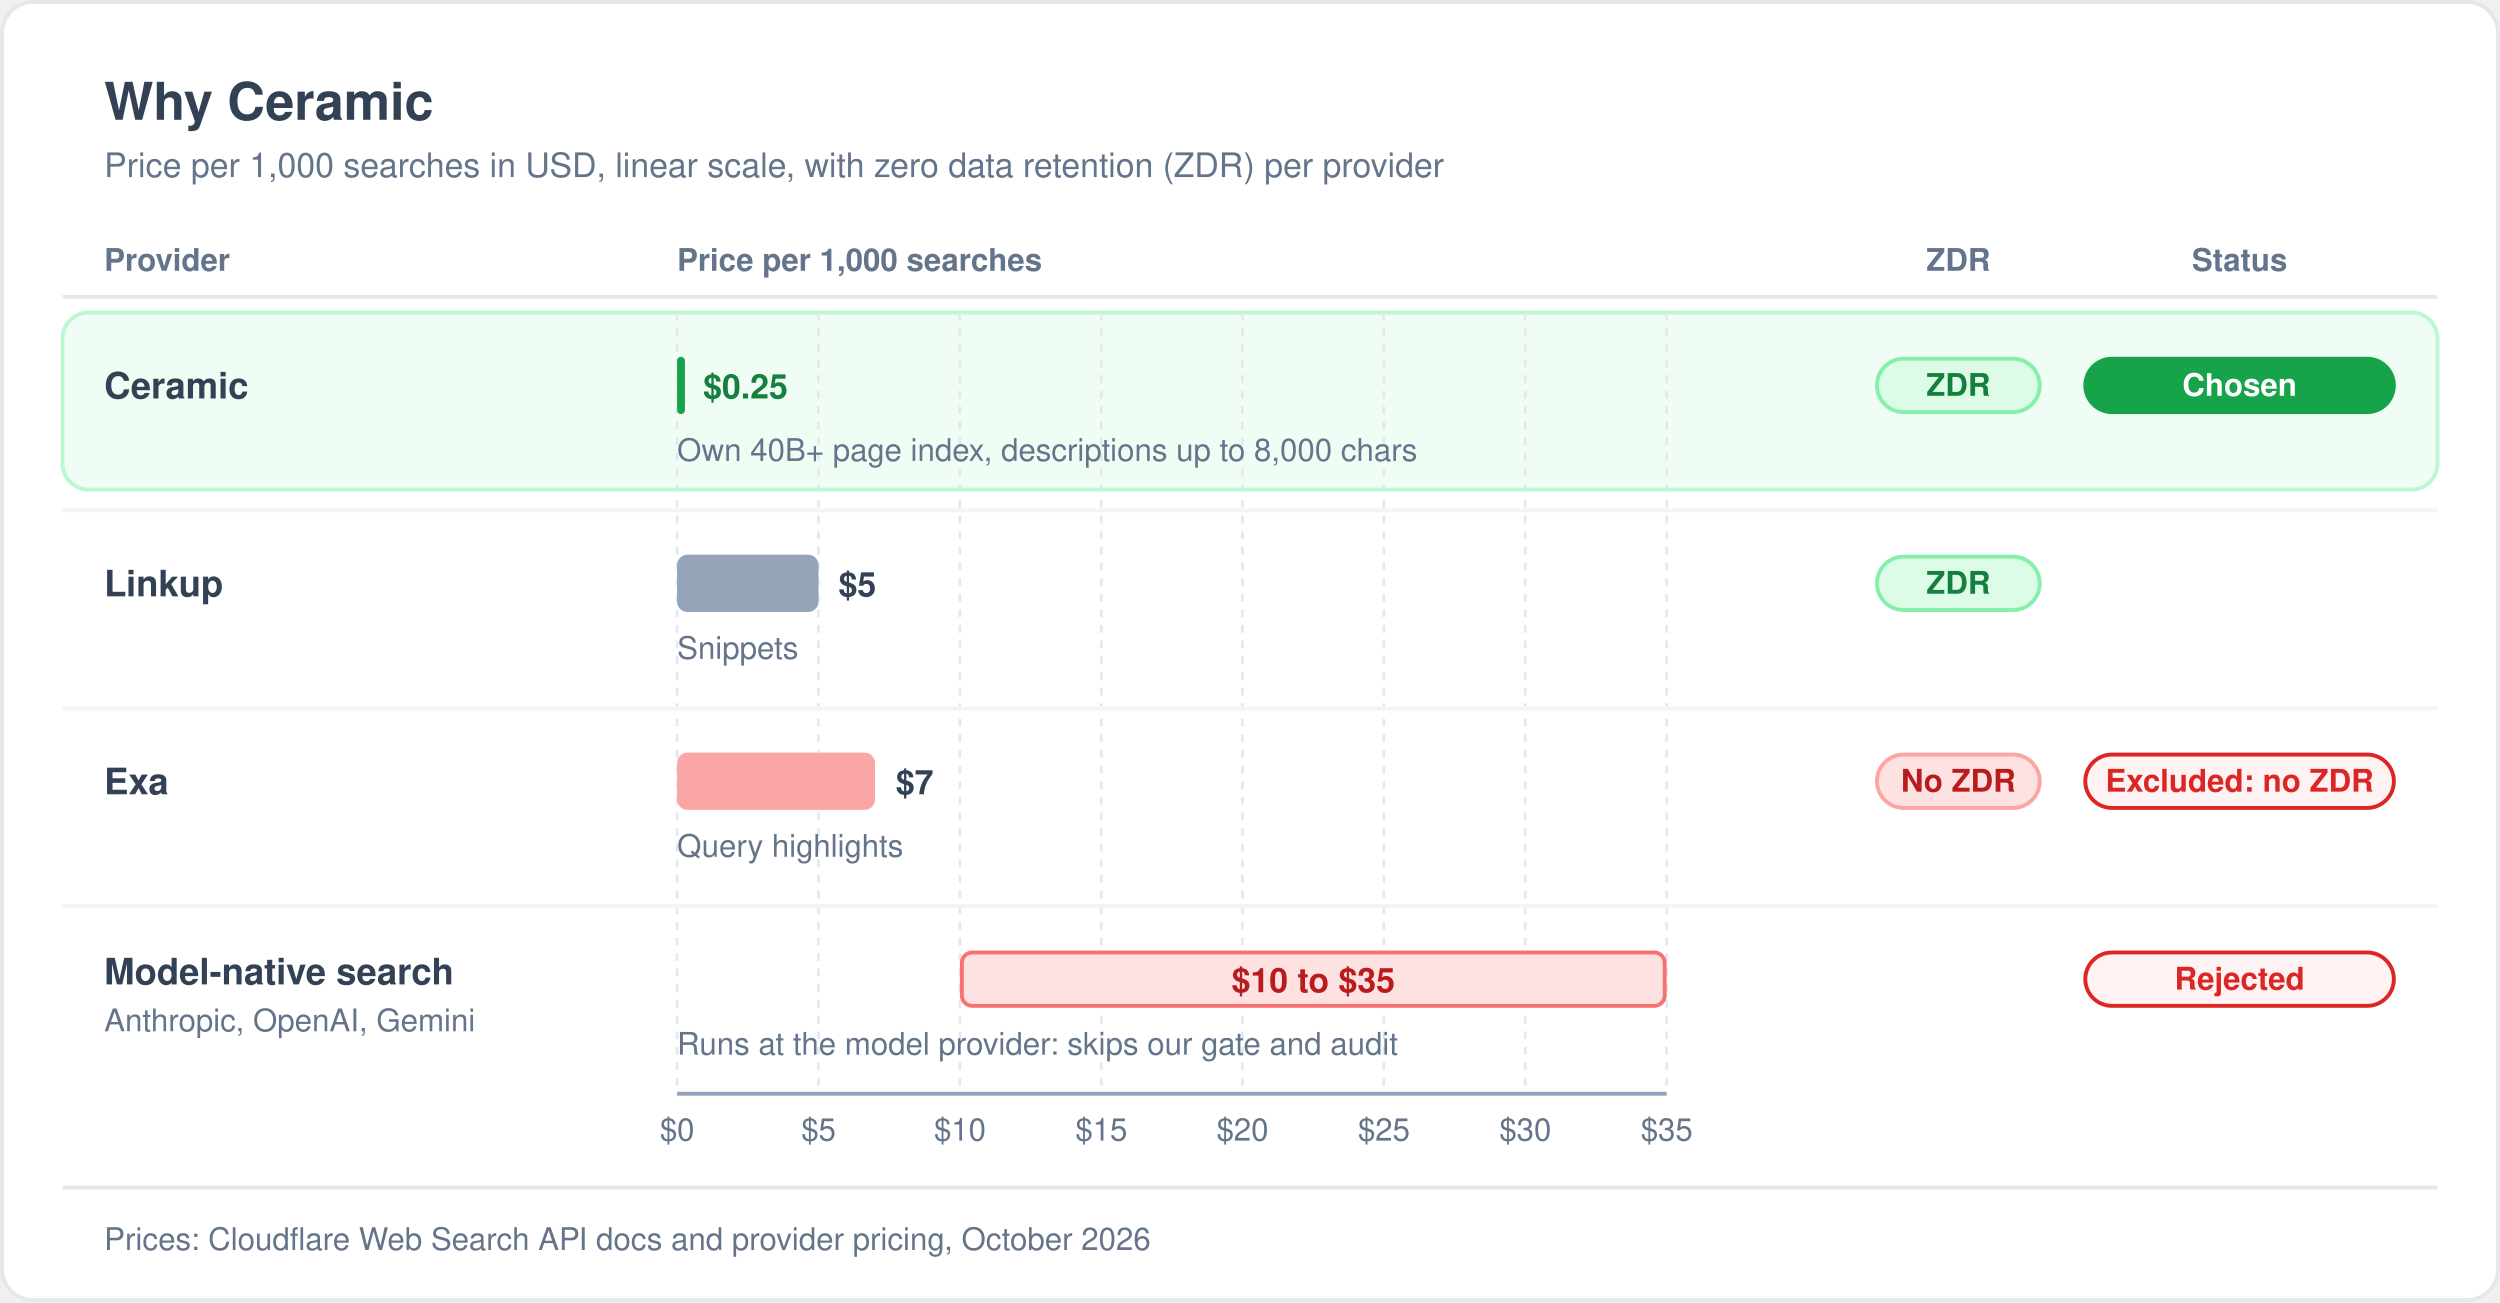
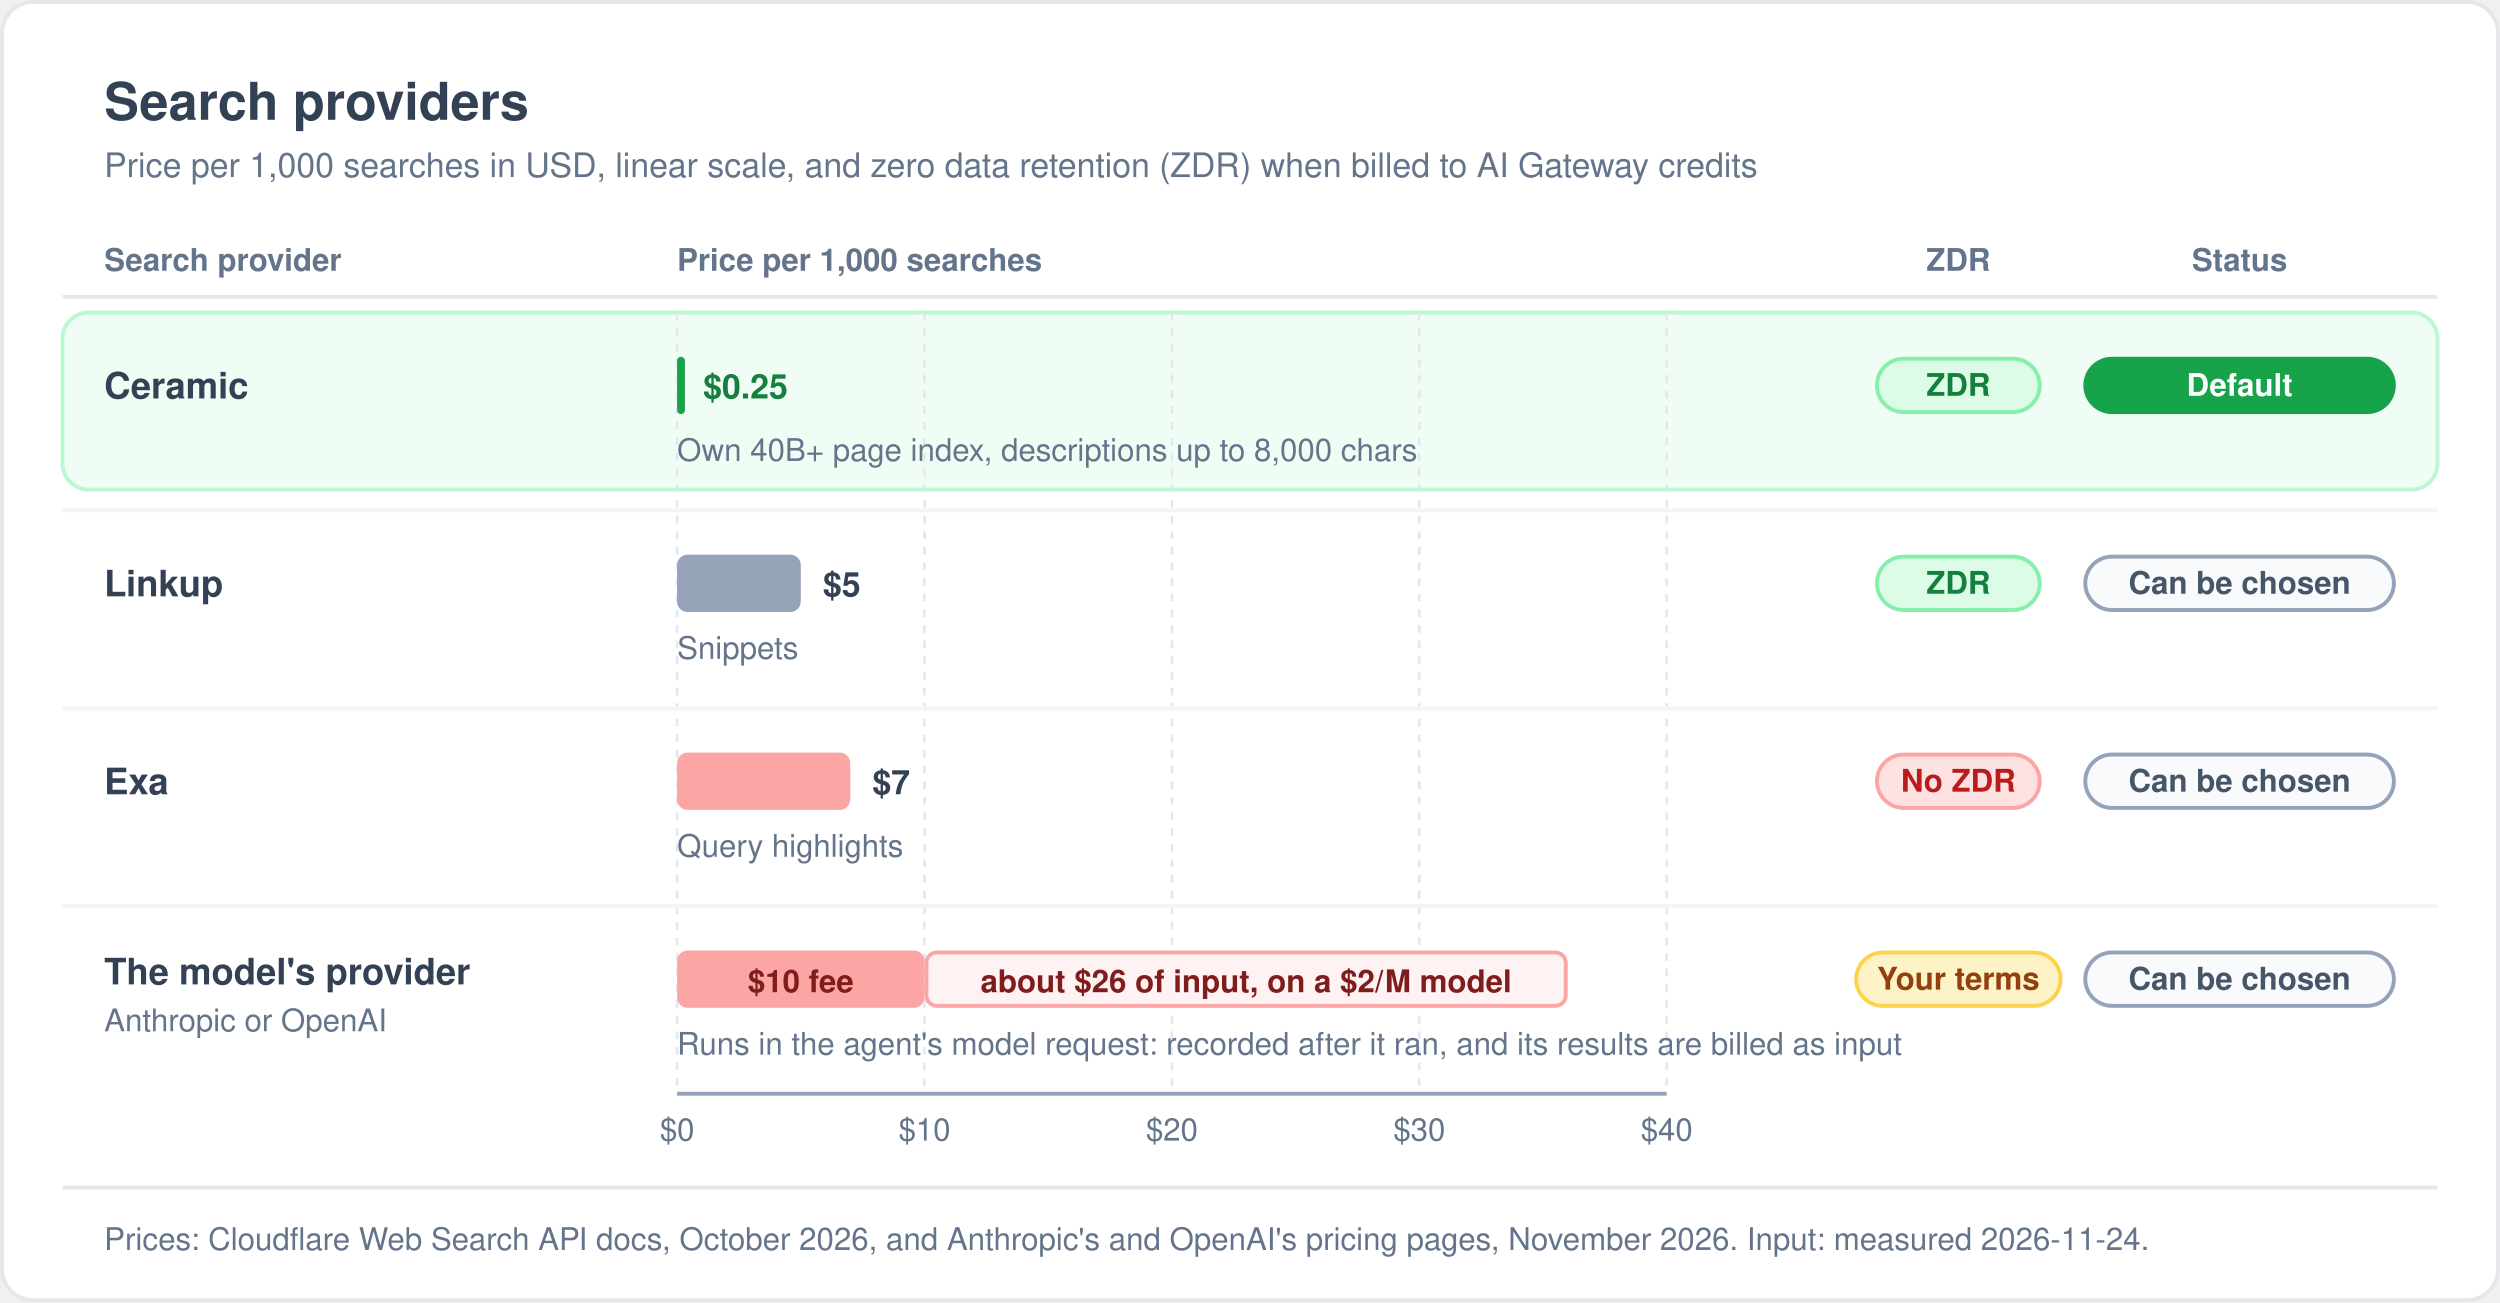
<svg xmlns="http://www.w3.org/2000/svg" width="960" height="500" viewBox="0 0 960 500" font-family="-apple-system, BlinkMacSystemFont, 'Segoe UI', Helvetica, Arial, sans-serif">
  <rect x="0.75" y="0.75" width="958.5" height="498.5" rx="12" fill="#FFFFFF" stroke="#E5E7EB" stroke-width="1.5" />
-   <text x="40" y="46" font-size="20" font-weight="600" fill="#334155">Why Ceramic</text>
-   <text x="40" y="68" font-size="13" fill="#64748B">Price per 1,000 searches in USD, linear scale, with zero data retention (ZDR) per provider</text>
-   <text x="40" y="104" font-size="12" font-weight="600" fill="#64748B">Provider</text>
+   <text x="40" y="46" font-size="20" font-weight="600" fill="#334155">Search providers</text>
+   <text x="40" y="68" font-size="13" fill="#64748B">Price per 1,000 searches in USD, linear scale, and zero data retention (ZDR) when billed to AI Gateway credits</text>
+   <text x="40" y="104" font-size="12" font-weight="600" fill="#64748B">Search provider</text>
  <text x="260" y="104" font-size="12" font-weight="600" fill="#64748B">Price per 1,000 searches</text>
  <text x="752" y="104" font-size="12" font-weight="600" fill="#64748B" text-anchor="middle">ZDR</text>
  <text x="860" y="104" font-size="12" font-weight="600" fill="#64748B" text-anchor="middle">Status</text>
  <line x1="24" y1="114" x2="936" y2="114" stroke="#E5E7EB" stroke-width="1.5" />
  <rect x="24" y="120" width="912" height="68" rx="10" fill="#F0FDF4" stroke="#BBF7D0" stroke-width="1.5" />
  <g stroke="#E2E8F0" stroke-width="1" stroke-dasharray="3 3">
    <line x1="260" y1="120" x2="260" y2="420" />
-     <line x1="314.3" y1="120" x2="314.3" y2="420" />
-     <line x1="368.6" y1="120" x2="368.6" y2="420" />
-     <line x1="422.9" y1="120" x2="422.9" y2="420" />
-     <line x1="477.1" y1="120" x2="477.1" y2="420" />
-     <line x1="531.4" y1="120" x2="531.4" y2="420" />
-     <line x1="585.7" y1="120" x2="585.7" y2="420" />
+     <line x1="355" y1="120" x2="355" y2="420" />
+     <line x1="450" y1="120" x2="450" y2="420" />
+     <line x1="545" y1="120" x2="545" y2="420" />
    <line x1="640" y1="120" x2="640" y2="420" />
  </g>
  <text x="40" y="153" font-size="14" font-weight="600" fill="#334155">Ceramic</text>
  <rect x="260" y="137" width="3" height="22" rx="1.5" fill="#16A34A" />
  <text x="270" y="153" font-size="13" font-weight="600" fill="#15803D">$0.25</text>
  <text x="260" y="177" font-size="12" fill="#64748B">Own 40B+ page index, descriptions up to 8,000 chars</text>
  <rect x="720.75" y="137.75" width="62.5" height="20.5" rx="10.25" fill="#DCFCE7" stroke="#86EFAC" stroke-width="1.5" />
  <text x="752" y="152" font-size="12" font-weight="600" fill="#15803D" text-anchor="middle">ZDR</text>
  <rect x="800" y="137" width="120" height="22" rx="11" fill="#16A34A" />
-   <text x="860" y="152" font-size="12" font-weight="600" fill="#FFFFFF" text-anchor="middle">Chosen</text>
+   <text x="860" y="152" font-size="12" font-weight="600" fill="#FFFFFF" text-anchor="middle">Default</text>
  <line x1="24" y1="196" x2="936" y2="196" stroke="#F1F5F9" stroke-width="1.5" />
  <text x="40" y="229" font-size="14" font-weight="600" fill="#334155">Linkup</text>
-   <rect x="260" y="213" width="54.3" height="22" rx="4" fill="#94A3B8" />
-   <text x="322" y="229" font-size="13" font-weight="600" fill="#334155">$5</text>
+   <rect x="260" y="213" width="47.5" height="22" rx="4" fill="#94A3B8" />
+   <text x="316" y="229" font-size="13" font-weight="600" fill="#334155">$5</text>
  <text x="260" y="253" font-size="12" fill="#64748B">Snippets</text>
  <rect x="720.75" y="213.75" width="62.5" height="20.5" rx="10.25" fill="#DCFCE7" stroke="#86EFAC" stroke-width="1.5" />
  <text x="752" y="228" font-size="12" font-weight="600" fill="#15803D" text-anchor="middle">ZDR</text>
+   <rect x="800.75" y="213.75" width="118.5" height="20.5" rx="10.25" fill="#F8FAFC" stroke="#94A3B8" stroke-width="1.5" />
+   <text x="860" y="228" font-size="12" font-weight="600" fill="#475569" text-anchor="middle">Can be chosen</text>
  <line x1="24" y1="272" x2="936" y2="272" stroke="#F1F5F9" stroke-width="1.5" />
  <text x="40" y="305" font-size="14" font-weight="600" fill="#334155">Exa</text>
-   <rect x="260" y="289" width="76" height="22" rx="4" fill="#FCA5A5" />
-   <text x="344" y="305" font-size="13" font-weight="600" fill="#334155">$7</text>
+   <rect x="260" y="289" width="66.5" height="22" rx="4" fill="#FCA5A5" />
+   <text x="335" y="305" font-size="13" font-weight="600" fill="#334155">$7</text>
  <text x="260" y="329" font-size="12" fill="#64748B">Query highlights</text>
  <rect x="720.75" y="289.75" width="62.5" height="20.5" rx="10.25" fill="#FEE2E2" stroke="#FCA5A5" stroke-width="1.5" />
  <text x="752" y="304" font-size="12" font-weight="600" fill="#B91C1C" text-anchor="middle">No ZDR</text>
-   <rect x="800.75" y="289.75" width="118.5" height="20.5" rx="10.25" fill="#FEF2F2" stroke="#DC2626" stroke-width="1.5" />
-   <text x="860" y="304" font-size="12" font-weight="600" fill="#DC2626" text-anchor="middle">Excluded: no ZDR</text>
+   <rect x="800.75" y="289.75" width="118.5" height="20.5" rx="10.25" fill="#F8FAFC" stroke="#94A3B8" stroke-width="1.5" />
+   <text x="860" y="304" font-size="12" font-weight="600" fill="#475569" text-anchor="middle">Can be chosen</text>
  <line x1="24" y1="348" x2="936" y2="348" stroke="#F1F5F9" stroke-width="1.5" />
-   <text x="40" y="378" font-size="14" font-weight="600" fill="#334155">Model-native search</text>
-   <text x="40" y="396" font-size="12" fill="#64748B">Anthropic, OpenAI, Gemini</text>
-   <rect x="369.35" y="365.75" width="269.9" height="20.5" rx="4" fill="#FEE2E2" stroke="#F87171" stroke-width="1.5" />
-   <text x="504.3" y="381" font-size="13" font-weight="600" fill="#B91C1C" text-anchor="middle">$10 to $35</text>
-   <text x="260" y="405" font-size="12" fill="#64748B">Runs at the model provider: skips our gate and audit</text>
-   <rect x="800.75" y="365.75" width="118.5" height="20.5" rx="10.25" fill="#FEF2F2" stroke="#DC2626" stroke-width="1.5" />
-   <text x="860" y="380" font-size="12" font-weight="600" fill="#DC2626" text-anchor="middle">Rejected</text>
+   <text x="40" y="378" font-size="14" font-weight="600" fill="#334155">The model's provider</text>
+   <text x="40" y="396" font-size="12" fill="#64748B">Anthropic or OpenAI</text>
+   <rect x="260" y="365" width="95" height="22" rx="4" fill="#FCA5A5" />
+   <rect x="355.75" y="365.75" width="245.5" height="20.5" rx="4" fill="#FEF2F2" stroke="#FCA5A5" stroke-width="1.5" />
+   <text x="307.5" y="381" font-size="12" font-weight="600" fill="#7F1D1D" text-anchor="middle">$10 fee</text>
+   <text x="478.5" y="381" font-size="12" font-weight="600" fill="#7F1D1D" text-anchor="middle">about $26 of input, on a $2/M model</text>
+   <text x="260" y="405" font-size="12" fill="#64748B">Runs in the agent's model request: recorded after it ran, and its results are billed as input</text>
+   <rect x="712.75" y="365.75" width="78.5" height="20.5" rx="10.25" fill="#FEF3C7" stroke="#FCD34D" stroke-width="1.5" />
+   <text x="752" y="380" font-size="12" font-weight="600" fill="#92400E" text-anchor="middle">Your terms</text>
+   <rect x="800.75" y="365.75" width="118.5" height="20.5" rx="10.25" fill="#F8FAFC" stroke="#94A3B8" stroke-width="1.5" />
+   <text x="860" y="380" font-size="12" font-weight="600" fill="#475569" text-anchor="middle">Can be chosen</text>
  <line x1="260" y1="420" x2="640" y2="420" stroke="#94A3B8" stroke-width="1.5" />
  <g font-size="12" fill="#64748B" text-anchor="middle">
    <text x="260" y="438">$0</text>
-     <text x="314.3" y="438">$5</text>
-     <text x="368.6" y="438">$10</text>
-     <text x="422.9" y="438">$15</text>
-     <text x="477.1" y="438">$20</text>
-     <text x="531.4" y="438">$25</text>
-     <text x="585.7" y="438">$30</text>
-     <text x="640" y="438">$35</text>
+     <text x="355" y="438">$10</text>
+     <text x="450" y="438">$20</text>
+     <text x="545" y="438">$30</text>
+     <text x="640" y="438">$40</text>
  </g>
  <line x1="24" y1="456" x2="936" y2="456" stroke="#E5E7EB" stroke-width="1.5" />
-   <text x="40" y="480" font-size="12" fill="#64748B">Prices: Cloudflare Web Search API docs and provider pricing, October 2026</text>
+   <text x="40" y="480" font-size="12" fill="#64748B">Prices: Cloudflare Web Search API docs, October 2026, and Anthropic's and OpenAI's pricing pages, November 2026. Input: measured 2026-11-24.</text>
</svg>
